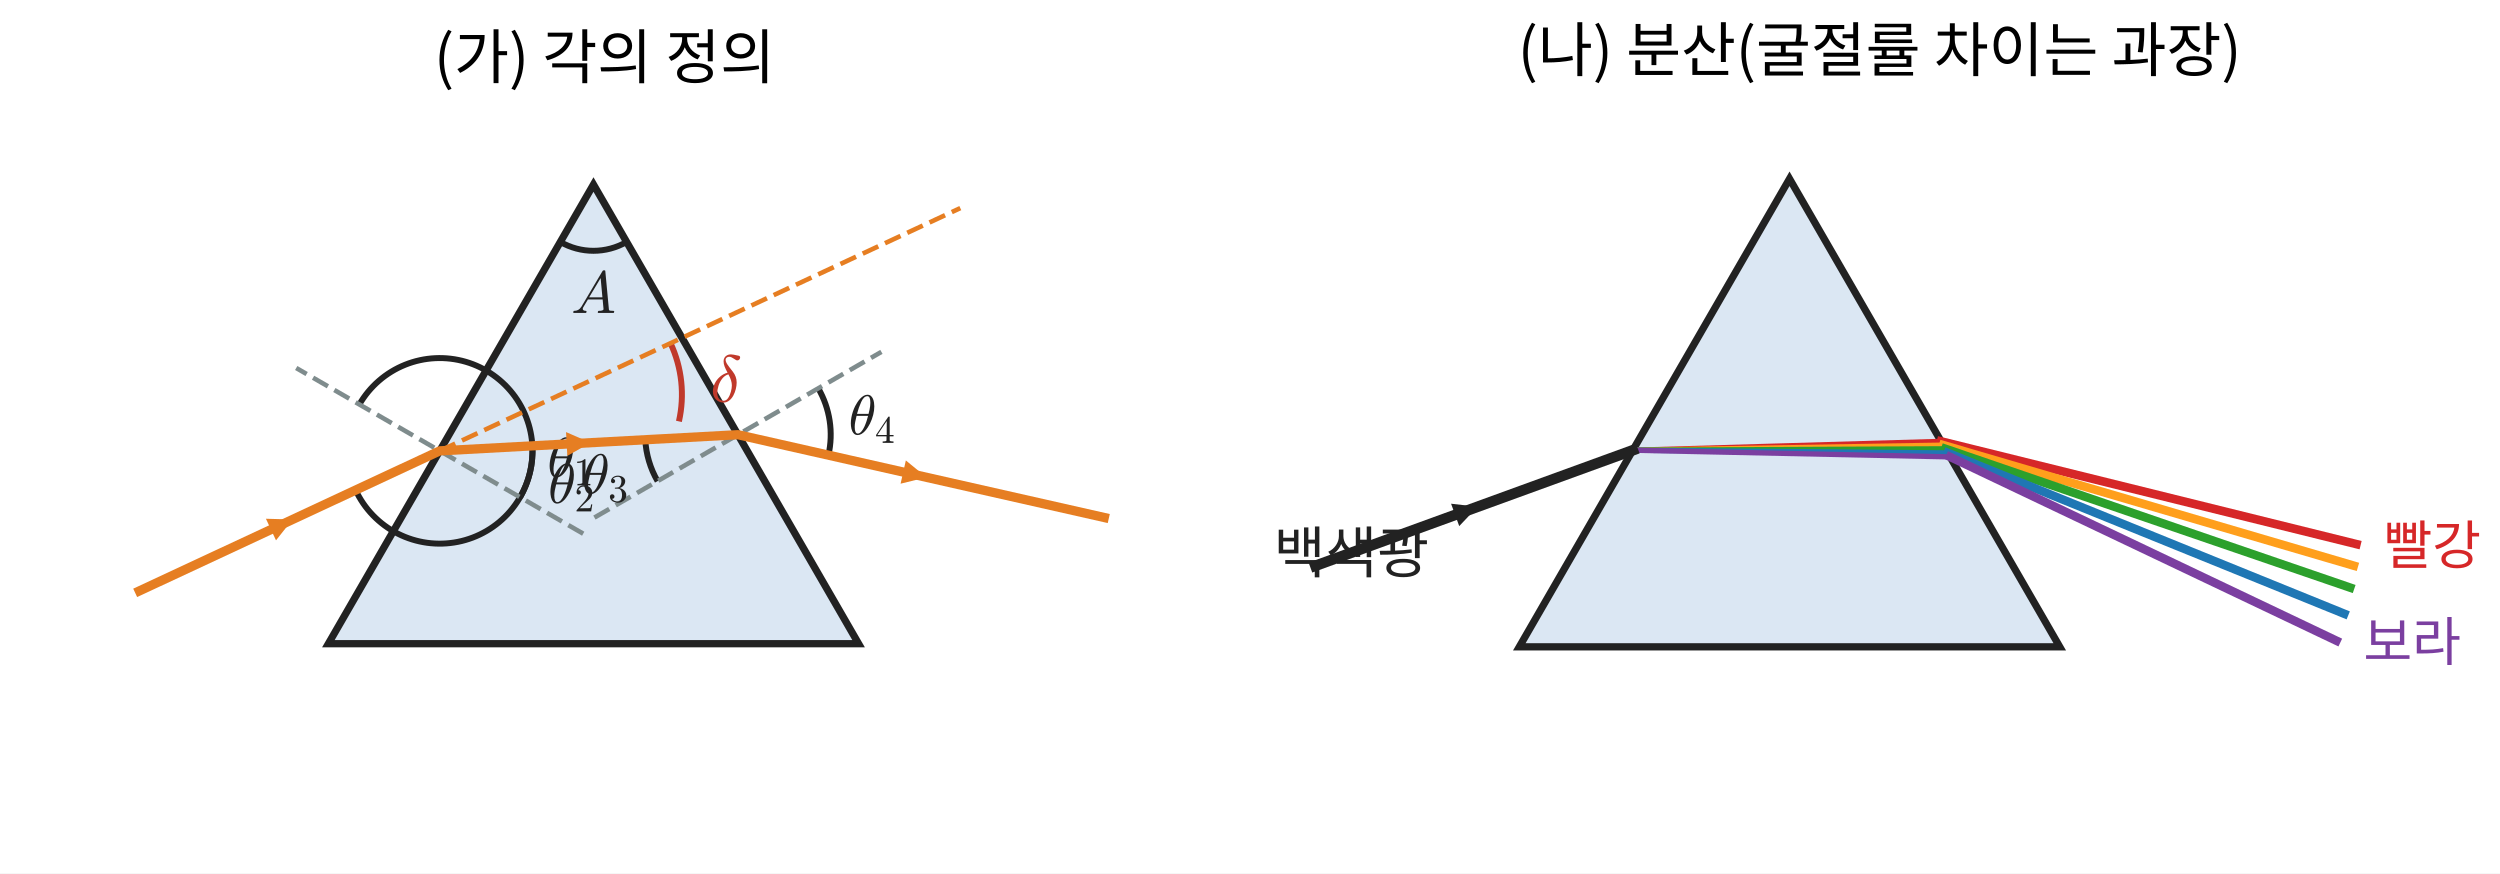
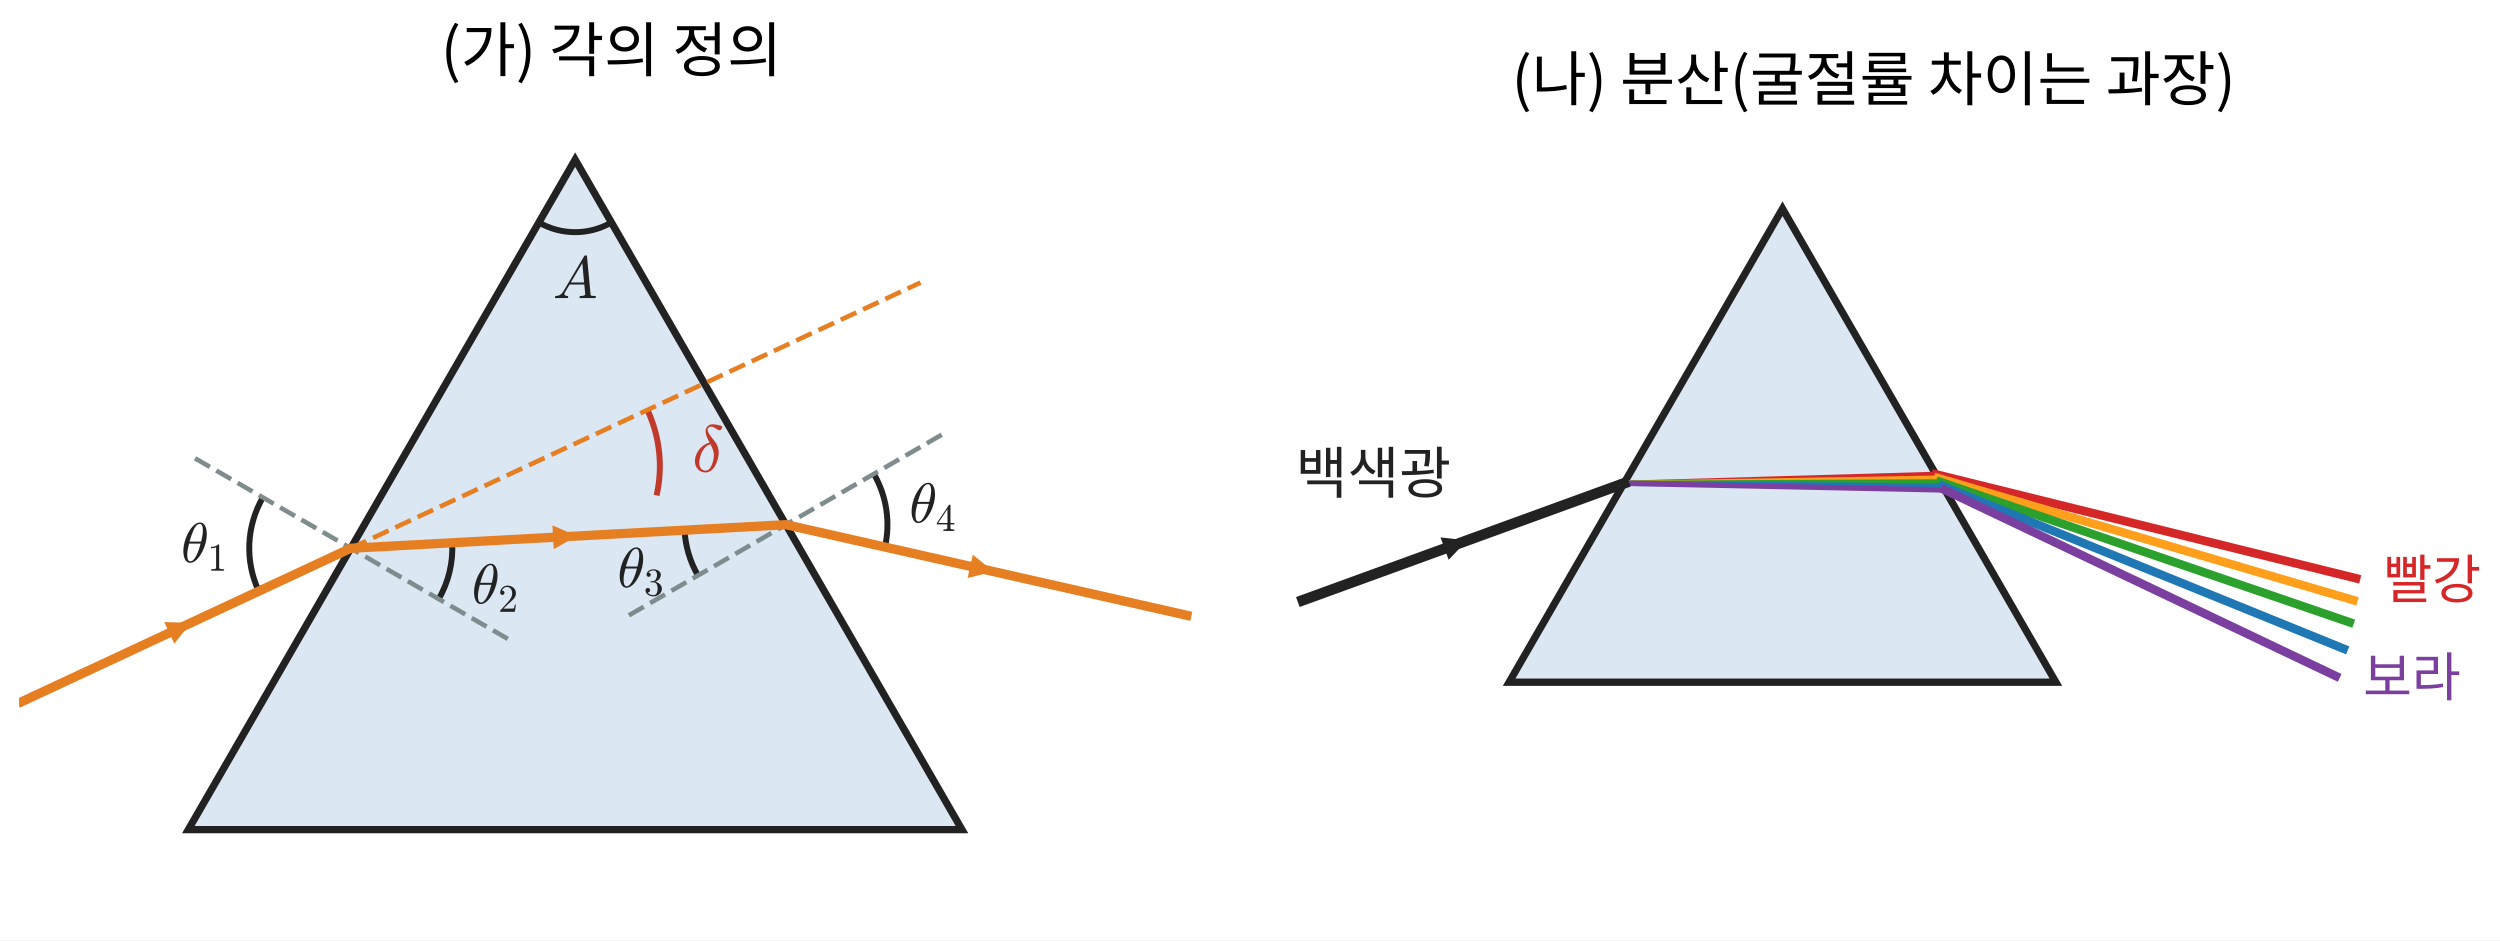
- <svg xmlns="http://www.w3.org/2000/svg" xmlns:xlink="http://www.w3.org/1999/xlink" width="377.563pt" height="131.904pt" viewBox="0 0 377.563 131.904" version="1.1">
+ <svg xmlns="http://www.w3.org/2000/svg" xmlns:xlink="http://www.w3.org/1999/xlink" width="377.423pt" height="141.955pt" viewBox="0 0 377.423 141.955" version="1.1">
  <defs>
    <style type="text/css">*{stroke-linejoin: round; stroke-linecap: butt}</style>
  </defs>
  <g id="figure_1">
    <g id="patch_1">
-       <path d="M -0 131.904  L 377.563 131.904  L 377.563 0  L -0 0  z " style="fill: #ffffff" />
+       <path d="M -0 141.955  L 377.423 141.955  L 377.423 0  L -0 0  z " style="fill: #ffffff" />
    </g>
    <g id="axes_1">
      <g id="patch_2">
-         <path d="M 89.63 27.868  L 49.592 97.217  L 129.669 97.217  z " clip-path="url(#p79f04d540b)" style="fill: #dbe7f3; stroke: #222222; stroke-width: 1.1; stroke-linejoin: miter" />
+         <path d="M 86.83 24.1  L 28.43 125.251  L 145.229 125.251  z " clip-path="url(#p5a843971f3)" style="fill: #dbe7f3; stroke: #222222; stroke-width: 1.1; stroke-linejoin: miter" />
      </g>
      <g id="patch_3">
-         <path d="M 53.707 74.013  C 54.366 75.425 55.255 76.717 56.338 77.836  C 57.421 78.956 58.684 79.887 60.073 80.591  C 61.463 81.295 62.96 81.762 64.503 81.974  C 66.046 82.186 67.614 82.139 69.142 81.835  C 70.67 81.531 72.136 80.975 73.481 80.188  C 74.826 79.402 76.03 78.397 77.044 77.215  C 78.058 76.033 78.868 74.69 79.441 73.241  C 80.013 71.792 80.34 70.258 80.408 68.702  C 80.476 67.146 80.284 65.589 79.84 64.096  C 79.396 62.603 78.706 61.194 77.799 59.928  C 76.891 58.662 75.779 57.556 74.508 56.656  C 73.237 55.755 71.825 55.073 70.329 54.637  C 68.834 54.201 67.276 54.018 65.72 54.094  C 64.165 54.171 62.632 54.506 61.187 55.086  C 59.741 55.667 58.403 56.484 57.226 57.505  C 56.049 58.525 55.051 59.735 54.272 61.084  " clip-path="url(#p79f04d540b)" style="fill: none; stroke: #222222; stroke-width: 0.9; stroke-linejoin: miter" />
+         <path d="M 39.682 75.103  C 38.45 77.237 37.75 79.637 37.642 82.099  C 37.535 84.561 38.023 87.013 39.064 89.246  " clip-path="url(#p5a843971f3)" style="fill: none; stroke: #222222; stroke-width: 0.9; stroke-linejoin: miter" />
      </g>
      <g id="patch_4">
-         <path d="M 78.544 75.098  C 79.22 73.927 79.723 72.665 80.037 71.35  C 80.352 70.036 80.474 68.683 80.401 67.333  " clip-path="url(#p79f04d540b)" style="fill: none; stroke: #222222; stroke-width: 0.9; stroke-linejoin: miter" />
+         <path d="M 66.234 90.433  C 66.973 89.152 67.523 87.771 67.867 86.333  C 68.211 84.895 68.345 83.415 68.265 81.939  " clip-path="url(#p5a843971f3)" style="fill: none; stroke: #222222; stroke-width: 0.9; stroke-linejoin: miter" />
      </g>
      <g id="patch_5">
-         <path d="M 97.452 66.41  C 97.511 67.506 97.699 68.591 98.012 69.643  C 98.324 70.696 98.76 71.708 99.309 72.658  " clip-path="url(#p79f04d540b)" style="fill: none; stroke: #222222; stroke-width: 0.9; stroke-linejoin: miter" />
+         <path d="M 103.34 80.039  C 103.405 81.238 103.611 82.426 103.953 83.577  C 104.295 84.728 104.771 85.835 105.371 86.875  " clip-path="url(#p5a843971f3)" style="fill: none; stroke: #222222; stroke-width: 0.9; stroke-linejoin: miter" />
      </g>
      <g id="patch_6">
-         <path d="M 125.113 68.742  C 125.498 67.037 125.562 65.276 125.299 63.549  C 125.037 61.821 124.454 60.158 123.581 58.645  " clip-path="url(#p79f04d540b)" style="fill: none; stroke: #222222; stroke-width: 0.9; stroke-linejoin: miter" />
+         <path d="M 133.6 82.59  C 134.022 80.726 134.091 78.799 133.804 76.91  C 133.517 75.02 132.879 73.2 131.924 71.545  " clip-path="url(#p5a843971f3)" style="fill: none; stroke: #222222; stroke-width: 0.9; stroke-linejoin: miter" />
      </g>
      <g id="patch_7">
-         <path d="M 102.535 63.638  C 102.98 61.668 103.097 59.639 102.882 57.631  C 102.666 55.624 102.121 53.665 101.267 51.836  " clip-path="url(#p79f04d540b)" style="fill: none; stroke: #c0392b; stroke-width: 0.9; stroke-linejoin: miter" />
+         <path d="M 99.125 74.797  C 99.612 72.642 99.74 70.422 99.504 68.226  C 99.269 66.03 98.672 63.888 97.738 61.886  " clip-path="url(#p5a843971f3)" style="fill: none; stroke: #c0392b; stroke-width: 0.9; stroke-linejoin: miter" />
      </g>
      <g id="patch_8">
-         <path d="M 84.626 36.537  C 86.147 37.415 87.873 37.878 89.63 37.878  C 91.387 37.878 93.114 37.415 94.635 36.537  " clip-path="url(#p79f04d540b)" style="fill: none; stroke: #222222; stroke-width: 0.9; stroke-linejoin: miter" />
+         <path d="M 81.355 33.583  C 83.019 34.544 84.908 35.05 86.83 35.05  C 88.752 35.05 90.64 34.544 92.305 33.583  " clip-path="url(#p5a843971f3)" style="fill: none; stroke: #222222; stroke-width: 0.9; stroke-linejoin: miter" />
      </g>
      <g id="line2d_1">
-         <path d="M 66.408 68.091  L 145.03 31.428  " clip-path="url(#p79f04d540b)" style="fill: none; stroke-dasharray: 2.59,1.12; stroke-dashoffset: 0; stroke: #e67e22; stroke-width: 0.7" />
+         <path d="M 52.958 82.768  L 138.966 42.661  " clip-path="url(#p5a843971f3)" style="fill: none; stroke-dasharray: 2.59,1.12; stroke-dashoffset: 0; stroke: #e67e22; stroke-width: 0.7" />
      </g>
      <g id="line2d_2">
-         <path d="M 88.079 80.603  L 44.736 55.579  " clip-path="url(#p79f04d540b)" style="fill: none; stroke-dasharray: 2.59,1.12; stroke-dashoffset: 0; stroke: #7f8c8d; stroke-width: 0.7" />
+         <path d="M 76.665 96.455  L 29.25 69.08  " clip-path="url(#p5a843971f3)" style="fill: none; stroke-dasharray: 2.59,1.12; stroke-dashoffset: 0; stroke: #7f8c8d; stroke-width: 0.7" />
      </g>
      <g id="line2d_3">
-         <path d="M 89.773 78.164  L 133.116 53.14  " clip-path="url(#p79f04d540b)" style="fill: none; stroke-dasharray: 2.59,1.12; stroke-dashoffset: 0; stroke: #7f8c8d; stroke-width: 0.7" />
+         <path d="M 94.94 92.898  L 142.355 65.523  " clip-path="url(#p5a843971f3)" style="fill: none; stroke-dasharray: 2.59,1.12; stroke-dashoffset: 0; stroke: #7f8c8d; stroke-width: 0.7" />
      </g>
      <g id="text_1">
-         <g style="fill: #222222" transform="translate(82.66822 72.06649) scale(0.085 -0.085)">
+         <g style="fill: #222222" transform="translate(27.33873 84.915) scale(0.085 -0.085)">
          <defs>
            <path id="Cmmi10-12" d="M 1031 -72  Q 741 -72 566 140  Q 391 353 323 653  Q 256 953 256 1247  L 256 1253  Q 256 1572 317 1915  Q 378 2259 493 2601  Q 609 2944 744 3213  Q 838 3400 986 3631  Q 1134 3863 1317 4064  Q 1500 4266 1711 4389  Q 1922 4513 2138 4513  L 2144 4513  Q 2375 4513 2529 4384  Q 2684 4256 2770 4056  Q 2856 3856 2890 3628  Q 2925 3400 2925 3194  Q 2925 2709 2794 2204  Q 2663 1700 2431 1228  Q 2344 1050 2189 809  Q 2034 569 1861 378  Q 1688 188 1472 58  Q 1256 -72 1038 -72  L 1031 -72  z M 1044 97  Q 1256 97 1451 323  Q 1647 550 1794 873  Q 1941 1197 2052 1536  Q 2163 1875 2216 2113  L 909 2113  Q 809 1709 753 1417  Q 697 1125 697 844  Q 697 97 1044 97  z M 959 2338  L 2272 2338  Q 2341 2619 2381 2808  Q 2422 2997 2450 3206  Q 2478 3416 2478 3597  Q 2478 4347 2138 4347  Q 1731 4347 1436 3692  Q 1141 3038 959 2338  z " transform="scale(0.015625)" />
            <path id="Cmr10-64" d="M 594 0  L 594 225  Q 1394 225 1394 428  L 1394 3788  Q 1063 3628 556 3628  L 556 3853  Q 1341 3853 1741 4263  L 1831 4263  Q 1853 4263 1873 4245  Q 1894 4228 1894 4206  L 1894 428  Q 1894 225 2694 225  L 2694 0  L 594 0  z " transform="scale(0.015625)" />
          </defs>
          <use xlink:href="#Cmmi10-12" transform="translate(0 0.484375)" />
          <use xlink:href="#Cmr10-64" transform="translate(46.92383 -14.51559) scale(0.7)" />
        </g>
      </g>
      <g id="text_2">
-         <g style="fill: #222222" transform="translate(82.78721 76.0049) scale(0.085 -0.085)">
+         <g style="fill: #222222" transform="translate(71.22705 91.13392) scale(0.085 -0.085)">
          <defs>
            <path id="Cmr10-31" d="M 319 0  L 319 172  Q 319 188 331 206  L 1325 1306  Q 1550 1550 1690 1715  Q 1831 1881 1968 2097  Q 2106 2313 2186 2536  Q 2266 2759 2266 3009  Q 2266 3272 2169 3511  Q 2072 3750 1880 3894  Q 1688 4038 1416 4038  Q 1138 4038 916 3870  Q 694 3703 603 3438  Q 628 3444 672 3444  Q 816 3444 917 3347  Q 1019 3250 1019 3097  Q 1019 2950 917 2848  Q 816 2747 672 2747  Q 522 2747 420 2851  Q 319 2956 319 3097  Q 319 3338 409 3548  Q 500 3759 670 3923  Q 841 4088 1055 4175  Q 1269 4263 1509 4263  Q 1875 4263 2190 4108  Q 2506 3953 2690 3670  Q 2875 3388 2875 3009  Q 2875 2731 2753 2481  Q 2631 2231 2440 2026  Q 2250 1822 1953 1562  Q 1656 1303 1563 1216  L 838 519  L 1453 519  Q 1906 519 2211 526  Q 2516 534 2534 550  Q 2609 631 2688 1141  L 2875 1141  L 2694 0  L 319 0  z " transform="scale(0.015625)" />
          </defs>
          <use xlink:href="#Cmmi10-12" transform="translate(0 0.484375)" />
          <use xlink:href="#Cmr10-31" transform="translate(46.92383 -14.51559) scale(0.7)" />
        </g>
      </g>
      <g id="text_3">
-         <g style="fill: #222222" transform="translate(87.87496 74.56181) scale(0.085 -0.085)">
+         <g style="fill: #222222" transform="translate(93.21517 88.67385) scale(0.085 -0.085)">
          <defs>
            <path id="Cmr10-6e" d="M 609 494  Q 759 275 1012 169  Q 1266 63 1556 63  Q 1928 63 2084 380  Q 2241 697 2241 1100  Q 2241 1281 2208 1462  Q 2175 1644 2097 1800  Q 2019 1956 1883 2050  Q 1747 2144 1550 2144  L 1125 2144  Q 1069 2144 1069 2203  L 1069 2259  Q 1069 2309 1125 2309  L 1478 2338  Q 1703 2338 1851 2506  Q 2000 2675 2069 2917  Q 2138 3159 2138 3378  Q 2138 3684 1994 3881  Q 1850 4078 1556 4078  Q 1313 4078 1091 3986  Q 869 3894 738 3706  Q 750 3709 759 3711  Q 769 3713 781 3713  Q 925 3713 1022 3613  Q 1119 3513 1119 3372  Q 1119 3234 1022 3134  Q 925 3034 781 3034  Q 641 3034 541 3134  Q 441 3234 441 3372  Q 441 3647 606 3850  Q 772 4053 1033 4158  Q 1294 4263 1556 4263  Q 1750 4263 1965 4205  Q 2181 4147 2356 4039  Q 2531 3931 2642 3762  Q 2753 3594 2753 3378  Q 2753 3109 2633 2881  Q 2513 2653 2303 2487  Q 2094 2322 1844 2241  Q 2122 2188 2372 2031  Q 2622 1875 2773 1631  Q 2925 1388 2925 1106  Q 2925 753 2731 467  Q 2538 181 2222 20  Q 1906 -141 1556 -141  Q 1256 -141 954 -26  Q 653 88 461 316  Q 269 544 269 863  Q 269 1022 375 1128  Q 481 1234 641 1234  Q 744 1234 830 1186  Q 916 1138 964 1050  Q 1013 963 1013 863  Q 1013 706 903 600  Q 794 494 641 494  L 609 494  z " transform="scale(0.015625)" />
          </defs>
          <use xlink:href="#Cmmi10-12" transform="translate(0 0.484375)" />
          <use xlink:href="#Cmr10-6e" transform="translate(46.92383 -14.51559) scale(0.7)" />
        </g>
      </g>
      <g id="text_4">
-         <g style="fill: #222222" transform="translate(128.1569 65.64983) scale(0.085 -0.085)">
+         <g style="fill: #222222" transform="translate(137.2812 78.9167) scale(0.085 -0.085)">
          <defs>
            <path id="Cmr10-3b" d="M 178 1056  L 178 1281  L 2156 4231  Q 2178 4263 2222 4263  L 2316 4263  Q 2388 4263 2388 4191  L 2388 1281  L 3016 1281  L 3016 1056  L 2388 1056  L 2388 428  Q 2388 297 2575 261  Q 2763 225 3009 225  L 3009 0  L 1247 0  L 1247 225  Q 1494 225 1681 261  Q 1869 297 1869 428  L 1869 1056  L 178 1056  z M 391 1281  L 1906 1281  L 1906 3547  L 391 1281  z " transform="scale(0.015625)" />
          </defs>
          <use xlink:href="#Cmmi10-12" transform="translate(0 0.484375)" />
          <use xlink:href="#Cmr10-3b" transform="translate(46.92383 -14.51559) scale(0.7)" />
        </g>
      </g>
      <g id="text_5">
-         <g style="fill: #c0392b" transform="translate(107.2666 60.71857) scale(0.1 -0.1)">
+         <g style="fill: #c0392b" transform="translate(104.5126 71.2467) scale(0.1 -0.1)">
          <defs>
            <path id="Cmmi10-26" d="M 1281 -97  Q 1059 -97 868 -14  Q 678 69 536 225  Q 394 381 325 573  Q 256 766 256 991  Q 256 1391 445 1767  Q 634 2144 961 2419  Q 1288 2694 1672 2791  Q 1484 3138 1386 3389  Q 1288 3641 1288 3903  Q 1288 4097 1378 4245  Q 1469 4394 1628 4478  Q 1788 4563 1984 4563  Q 2175 4563 2741 4434  Q 2888 4400 2888 4263  Q 2888 4156 2809 4068  Q 2731 3981 2625 3981  Q 2547 3981 2484 4017  Q 2422 4053 2287 4143  Q 2153 4234 2047 4282  Q 1941 4331 1825 4331  Q 1694 4331 1589 4251  Q 1484 4172 1484 4044  Q 1484 3841 1664 3577  Q 1844 3313 2175 2900  Q 2553 2419 2553 1838  Q 2553 1550 2470 1215  Q 2388 881 2230 584  Q 2072 288 1826 95  Q 1581 -97 1281 -97  z M 1294 78  Q 1544 78 1723 337  Q 1903 597 1995 955  Q 2088 1313 2088 1556  Q 2088 2034 1753 2631  Q 1416 2538 1172 2238  Q 928 1938 803 1547  Q 678 1156 678 806  Q 678 500 837 289  Q 997 78 1294 78  z " transform="scale(0.015625)" />
          </defs>
          <use xlink:href="#Cmmi10-26" transform="translate(0 0.703125)" />
        </g>
      </g>
      <g id="text_6">
-         <g style="fill: #222222" transform="translate(86.25536 47.30382) scale(0.09 -0.09)">
+         <g style="fill: #222222" transform="translate(83.45467 45.0399) scale(0.09 -0.09)">
          <defs>
            <path id="Cmmi10-5c" d="M 288 0  Q 225 0 225 84  Q 250 225 306 225  Q 566 225 755 328  Q 944 431 1081 647  Q 1094 659 1094 659  L 3378 4513  Q 3428 4581 3500 4581  L 3584 4581  Q 3603 4581 3622 4573  Q 3641 4566 3655 4548  Q 3669 4531 3669 4513  L 4056 378  Q 4056 350 4084 294  Q 4147 225 4563 225  Q 4628 225 4628 141  Q 4606 56 4592 28  Q 4578 0 4519 0  L 2919 0  Q 2859 0 2859 84  Q 2894 225 2944 225  Q 3450 225 3481 397  L 3384 1453  L 1806 1453  L 1294 594  Q 1247 525 1247 434  Q 1247 322 1355 273  Q 1463 225 1594 225  Q 1656 225 1656 141  Q 1634 50 1621 25  Q 1609 0 1550 0  L 288 0  z M 1931 1678  L 3359 1678  L 3169 3750  L 1931 1678  z " transform="scale(0.015625)" />
          </defs>
          <use xlink:href="#Cmmi10-5c" transform="translate(0 0.421875)" />
        </g>
      </g>
      <g id="text_7">
-         <g transform="translate(65.54036 11.85871) scale(0.09 -0.09)">
+         <g transform="translate(66.54636 10.8) scale(0.09 -0.09)">
          <defs>
            <path id="NotoSansCJKkr-Regular-9" d="M 1530 -1254  L 1888 -1094  C 1338 -186 1075 902 1075 1990  C 1075 3072 1338 4154 1888 5069  L 1530 5235  C 941 4275 589 3245 589 1990  C 589 730 941 -301 1530 -1254  z " transform="scale(0.015625)" />
            <path id="NotoSansCJKkr-Regular-b9fb" d="M 4237 5293  L 4237 -493  L 4768 -493  L 4768 2502  L 5690 2502  L 5690 2944  L 4768 2944  L 4768 5293  L 4237 5293  z M 621 4672  L 621 4230  L 2746 4230  C 2624 2861 1824 1754 352 1011  L 646 602  C 2522 1536 3277 3027 3277 4672  L 621 4672  z " transform="scale(0.015625)" />
            <path id="NotoSansCJKkr-Regular-a" d="M 634 -1254  C 1222 -301 1574 730 1574 1990  C 1574 3245 1222 4275 634 5235  L 269 5069  C 819 4154 1094 3072 1094 1990  C 1094 902 819 -186 269 -1094  L 634 -1254  z " transform="scale(0.015625)" />
            <path id="NotoSansCJKkr-Regular-1" transform="scale(0.015625)" />
            <path id="NotoSansCJKkr-Regular-b9fc" d="M 1050 1632  L 1050 1197  L 4282 1197  L 4282 -499  L 4813 -499  L 4813 1632  L 1050 1632  z M 4282 5293  L 4282 1901  L 4813 1901  L 4813 3379  L 5664 3379  L 5664 3827  L 4813 3827  L 4813 5293  L 4282 5293  z M 570 4922  L 570 4493  L 2662 4493  C 2566 3520 1715 2752 307 2374  L 525 1958  C 2221 2413 3232 3456 3232 4922  L 570 4922  z " transform="scale(0.015625)" />
            <path id="NotoSansCJKkr-Regular-d553" d="M 2195 4870  C 1293 4870 640 4314 640 3507  C 640 2701 1293 2144 2195 2144  C 3098 2144 3744 2701 3744 3507  C 3744 4314 3098 4870 2195 4870  z M 2195 4410  C 2790 4410 3226 4045 3226 3507  C 3226 2970 2790 2605 2195 2605  C 1600 2605 1165 2970 1165 3507  C 1165 4045 1600 4410 2195 4410  z M 4506 5293  L 4506 -506  L 5037 -506  L 5037 5293  L 4506 5293  z M 422 762  C 1459 762 2867 768 4173 1018  L 4128 1408  C 2867 1216 1408 1210 352 1210  L 422 762  z " transform="scale(0.015625)" />
            <path id="NotoSansCJKkr-Regular-d610" d="M 3174 1664  C 1978 1664 1248 1267 1248 582  C 1248 -96 1978 -493 3174 -493  C 4371 -493 5101 -96 5101 582  C 5101 1267 4371 1664 3174 1664  z M 3174 1248  C 4045 1248 4576 1005 4576 582  C 4576 166 4045 -77 3174 -77  C 2304 -77 1773 166 1773 582  C 1773 1005 2304 1248 3174 1248  z M 4550 5293  L 4550 3789  L 3411 3789  L 3411 3347  L 4550 3347  L 4550 1843  L 5082 1843  L 5082 5293  L 4550 5293  z M 506 4870  L 506 4435  L 1792 4435  L 1792 4237  C 1792 3411 1203 2630 339 2317  L 614 1894  C 1299 2157 1824 2688 2074 3360  C 2323 2771 2816 2291 3462 2054  L 3731 2477  C 2893 2771 2330 3494 2330 4243  L 2330 4435  L 3597 4435  L 3597 4870  L 506 4870  z " transform="scale(0.015625)" />
          </defs>
          <use xlink:href="#NotoSansCJKkr-Regular-9" />
          <use xlink:href="#NotoSansCJKkr-Regular-b9fb" transform="translate(33.79688 0)" />
          <use xlink:href="#NotoSansCJKkr-Regular-a" transform="translate(125.7969 0)" />
          <use xlink:href="#NotoSansCJKkr-Regular-1" transform="translate(159.5938 0)" />
          <use xlink:href="#NotoSansCJKkr-Regular-b9fc" transform="translate(182 0)" />
          <use xlink:href="#NotoSansCJKkr-Regular-d553" transform="translate(274 0)" />
          <use xlink:href="#NotoSansCJKkr-Regular-1" transform="translate(366 0)" />
          <use xlink:href="#NotoSansCJKkr-Regular-d610" transform="translate(388.4062 0)" />
          <use xlink:href="#NotoSansCJKkr-Regular-d553" transform="translate(480.4062 0)" />
        </g>
      </g>
      <g id="line2d_4">
-         <path d="M 21.049 89.242  L 66.408 68.091  L 111.445 65.652  L 166.77 78.159  " clip-path="url(#p79f04d540b)" style="fill: none; stroke: #e67e22; stroke-width: 1.4; stroke-linecap: square" />
+         <path d="M 3.338 105.906  L 52.958 82.768  L 118.648 79.21  L 179.17 92.892  " clip-path="url(#p5a843971f3)" style="fill: none; stroke: #e67e22; stroke-width: 1.4; stroke-linecap: square" />
      </g>
      <g id="patch_9">
-         <path d="M 43.272 78.879  Q 43.728 78.666 44.185 78.454  " clip-path="url(#p79f04d540b)" style="fill: none" />
-         <path d="M 40.161 78.344  L 44.185 78.454  L 41.683 81.606  z " clip-path="url(#p79f04d540b)" style="fill: #e67e22" />
+         <path d="M 27.481 94.648  Q 28.15 94.336 28.818 94.024  " clip-path="url(#p5a843971f3)" style="fill: none" />
+         <path d="M 24.795 93.914  L 28.818 94.024  L 26.316 97.177  z " clip-path="url(#p5a843971f3)" style="fill: #e67e22" />
      </g>
      <g id="patch_10">
-         <path d="M 88.676 66.885  Q 88.927 66.871 89.179 66.858  " clip-path="url(#p79f04d540b)" style="fill: none" />
-         <path d="M 85.487 65.255  L 89.179 66.858  L 85.682 68.85  z " clip-path="url(#p79f04d540b)" style="fill: #e67e22" />
+         <path d="M 84.516 81.059  Q 85.804 80.989 87.092 80.919  " clip-path="url(#p5a843971f3)" style="fill: none" />
+         <path d="M 83.4 79.316  L 87.092 80.919  L 83.595 82.911  z " clip-path="url(#p5a843971f3)" style="fill: #e67e22" />
      </g>
      <g id="patch_11">
-         <path d="M 138.294 71.721  Q 139.107 71.905 139.919 72.089  " clip-path="url(#p79f04d540b)" style="fill: none" />
-         <path d="M 136.805 69.539  L 139.919 72.089  L 136.011 73.051  z " clip-path="url(#p79f04d540b)" style="fill: #e67e22" />
+         <path d="M 147.836 85.809  Q 148.911 86.052 149.986 86.295  " clip-path="url(#p5a843971f3)" style="fill: none" />
+         <path d="M 146.871 83.745  L 149.986 86.295  L 146.077 87.257  z " clip-path="url(#p5a843971f3)" style="fill: #e67e22" />
      </g>
    </g>
    <g id="axes_2">
      <g id="patch_12">
-         <path d="M 270.264 27.002  L 229.455 97.685  L 311.073 97.685  z " clip-path="url(#pe5e51912cf)" style="fill: #dbe7f3; stroke: #222222; stroke-width: 1.1; stroke-linejoin: miter" />
+         <path d="M 269.103 31.505  L 227.83 102.992  L 310.376 102.992  z " clip-path="url(#paa053495b2)" style="fill: #dbe7f3; stroke: #222222; stroke-width: 1.1; stroke-linejoin: miter" />
      </g>
      <g id="line2d_5">
-         <path d="M 246.595 67.998  L 293.16 66.659  " clip-path="url(#pe5e51912cf)" style="fill: none; stroke: #d62728; stroke-width: 0.8; stroke-linecap: square" />
+         <path d="M 245.165 72.968  L 292.26 71.613  " clip-path="url(#paa053495b2)" style="fill: none; stroke: #d62728; stroke-width: 0.8; stroke-linecap: square" />
      </g>
      <g id="line2d_6">
-         <path d="M 293.16 66.659  L 355.882 82.177  " clip-path="url(#pe5e51912cf)" style="fill: none; stroke: #d62728; stroke-width: 1.3; stroke-linecap: square" />
+         <path d="M 292.26 71.613  L 355.696 87.307  " clip-path="url(#paa053495b2)" style="fill: none; stroke: #d62728; stroke-width: 1.3; stroke-linecap: square" />
      </g>
      <g id="line2d_7">
-         <path d="M 246.595 67.998  L 293.489 67.23  " clip-path="url(#pe5e51912cf)" style="fill: none; stroke: #ff9f1c; stroke-width: 0.8; stroke-linecap: square" />
+         <path d="M 245.165 72.968  L 292.593 72.19  " clip-path="url(#paa053495b2)" style="fill: none; stroke: #ff9f1c; stroke-width: 0.8; stroke-linecap: square" />
      </g>
      <g id="line2d_8">
-         <path d="M 293.489 67.23  L 355.485 85.435  " clip-path="url(#pe5e51912cf)" style="fill: none; stroke: #ff9f1c; stroke-width: 1.3; stroke-linecap: square" />
+         <path d="M 292.593 72.19  L 355.294 90.603  " clip-path="url(#paa053495b2)" style="fill: none; stroke: #ff9f1c; stroke-width: 1.3; stroke-linecap: square" />
      </g>
      <g id="line2d_9">
-         <path d="M 246.595 67.998  L 293.808 67.781  " clip-path="url(#pe5e51912cf)" style="fill: none; stroke: #2ca02c; stroke-width: 0.8; stroke-linecap: square" />
+         <path d="M 245.165 72.968  L 292.915 72.748  " clip-path="url(#paa053495b2)" style="fill: none; stroke: #2ca02c; stroke-width: 0.8; stroke-linecap: square" />
      </g>
      <g id="line2d_10">
-         <path d="M 293.808 67.781  L 354.926 88.745  " clip-path="url(#pe5e51912cf)" style="fill: none; stroke: #2ca02c; stroke-width: 1.3; stroke-linecap: square" />
+         <path d="M 292.915 72.748  L 354.728 93.951  " clip-path="url(#paa053495b2)" style="fill: none; stroke: #2ca02c; stroke-width: 1.3; stroke-linecap: square" />
      </g>
      <g id="line2d_11">
-         <path d="M 246.595 67.998  L 294.166 68.402  " clip-path="url(#pe5e51912cf)" style="fill: none; stroke: #1f77b4; stroke-width: 0.8; stroke-linecap: square" />
+         <path d="M 245.165 72.968  L 293.277 73.376  " clip-path="url(#paa053495b2)" style="fill: none; stroke: #1f77b4; stroke-width: 0.8; stroke-linecap: square" />
      </g>
      <g id="line2d_12">
-         <path d="M 294.166 68.402  L 354.04 92.693  " clip-path="url(#pe5e51912cf)" style="fill: none; stroke: #1f77b4; stroke-width: 1.3; stroke-linecap: square" />
+         <path d="M 293.277 73.376  L 353.832 97.943  " clip-path="url(#paa053495b2)" style="fill: none; stroke: #1f77b4; stroke-width: 1.3; stroke-linecap: square" />
      </g>
      <g id="line2d_13">
-         <path d="M 246.595 67.998  L 294.511 69  " clip-path="url(#pe5e51912cf)" style="fill: none; stroke: #7b3fa0; stroke-width: 0.8; stroke-linecap: square" />
+         <path d="M 245.165 72.968  L 293.626 73.981  " clip-path="url(#paa053495b2)" style="fill: none; stroke: #7b3fa0; stroke-width: 0.8; stroke-linecap: square" />
      </g>
      <g id="line2d_14">
-         <path d="M 294.511 69  L 352.856 96.763  " clip-path="url(#pe5e51912cf)" style="fill: none; stroke: #7b3fa0; stroke-width: 1.3; stroke-linecap: square" />
+         <path d="M 293.626 73.981  L 352.635 102.06  " clip-path="url(#paa053495b2)" style="fill: none; stroke: #7b3fa0; stroke-width: 1.3; stroke-linecap: square" />
      </g>
      <g id="text_8">
-         <g style="fill: #222222" transform="translate(192.3561 86.53127) scale(0.085 -0.085)">
+         <g style="fill: #222222" transform="translate(195.6014 74.47786) scale(0.085 -0.085)">
          <defs>
            <path id="NotoSansCJKkr-Regular-ca2c" d="M 576 4922  L 576 2221  L 2816 2221  L 2816 4922  L 2317 4922  L 2317 4006  L 1082 4006  L 1082 4922  L 576 4922  z M 1082 3590  L 2317 3590  L 2317 2650  L 1082 2650  L 1082 3590  z M 1318 1466  L 1318 1030  L 4672 1030  L 4672 -499  L 5197 -499  L 5197 1466  L 1318 1466  z M 3450 5178  L 3450 1850  L 3949 1850  L 3949 3347  L 4691 3347  L 4691 1811  L 5197 1811  L 5197 5286  L 4691 5286  L 4691 3789  L 3949 3789  L 3949 5178  L 3450 5178  z " transform="scale(0.015625)" />
            <path id="NotoSansCJKkr-Regular-cec4" d="M 1318 1472  L 1318 1037  L 4672 1037  L 4672 -499  L 5197 -499  L 5197 1472  L 1318 1472  z M 1530 4941  L 1530 4173  C 1530 3514 1082 2752 320 2413  L 608 1997  C 1171 2253 1581 2739 1792 3296  C 1997 2790 2387 2368 2925 2144  L 3206 2554  C 2470 2848 2042 3514 2042 4173  L 2042 4941  L 1530 4941  z M 3450 5184  L 3450 1824  L 3949 1824  L 3949 3341  L 4691 3341  L 4691 1792  L 5197 1792  L 5197 5286  L 4691 5286  L 4691 3782  L 3949 3782  L 3949 5184  L 3450 5184  z " transform="scale(0.015625)" />
            <path id="NotoSansCJKkr-Regular-bb0c" d="M 2957 1606  C 1766 1606 1037 1222 1037 570  C 1037 -96 1766 -480 2957 -480  C 4147 -480 4877 -96 4877 570  C 4877 1222 4147 1606 2957 1606  z M 2957 1190  C 3814 1190 4339 960 4339 570  C 4339 166 3814 -58 2957 -58  C 2099 -58 1568 166 1568 570  C 1568 960 2099 1190 2957 1190  z M 634 4928  L 634 4493  L 2976 4493  C 2976 4147 2957 3699 2829 3098  L 3347 3053  C 3501 3731 3501 4256 3501 4614  L 3501 4928  L 634 4928  z M 339 2074  C 1376 2074 2739 2106 3936 2304  L 3904 2688  C 3315 2611 2662 2566 2029 2541  L 2029 3674  L 1504 3674  L 1504 2528  C 1069 2515 653 2515 282 2515  L 339 2074  z M 4288 5293  L 4288 1683  L 4826 1683  L 4826 3270  L 5651 3270  L 5651 3718  L 4826 3718  L 4826 5293  L 4288 5293  z " transform="scale(0.015625)" />
          </defs>
          <use xlink:href="#NotoSansCJKkr-Regular-ca2c" />
          <use xlink:href="#NotoSansCJKkr-Regular-cec4" transform="translate(92 0)" />
          <use xlink:href="#NotoSansCJKkr-Regular-bb0c" transform="translate(184 0)" />
        </g>
      </g>
      <g id="text_9">
-         <g style="fill: #d62728" transform="translate(359.9633 85.21663) scale(0.08 -0.08)">
+         <g style="fill: #d62728" transform="translate(359.8231 90.34747) scale(0.08 -0.08)">
          <defs>
            <path id="NotoSansCJKkr-Regular-cc63" d="M 474 5018  L 474 2541  L 2022 2541  L 2022 5018  L 1574 5018  L 1574 4211  L 922 4211  L 922 5018  L 474 5018  z M 922 3795  L 1574 3795  L 1574 2963  L 922 2963  L 922 3795  z M 2381 5018  L 2381 2541  L 3923 2541  L 3923 5018  L 3475 5018  L 3475 4211  L 2829 4211  L 2829 5018  L 2381 5018  z M 2829 3795  L 3475 3795  L 3475 2963  L 2829 2963  L 2829 3795  z M 4442 5293  L 4442 2240  L 4960 2240  L 4960 3584  L 5677 3584  L 5677 4026  L 4960 4026  L 4960 5293  L 4442 5293  z M 1197 -6  L 1197 -435  L 5171 -435  L 5171 -6  L 1715 -6  L 1715 614  L 4960 614  L 4960 1984  L 1184 1984  L 1184 1562  L 4442 1562  L 4442 1011  L 1197 1011  L 1197 -6  z " transform="scale(0.015625)" />
            <path id="NotoSansCJKkr-Regular-ba10" d="M 2995 1760  C 1850 1760 1107 1331 1107 634  C 1107 -64 1850 -486 2995 -486  C 4147 -486 4877 -64 4877 634  C 4877 1331 4147 1760 2995 1760  z M 2995 1338  C 3827 1338 4358 1069 4358 634  C 4358 205 3827 -64 2995 -64  C 2163 -64 1632 205 1632 634  C 1632 1069 2163 1338 2995 1338  z M 4282 5293  L 4282 1830  L 4813 1830  L 4813 3354  L 5664 3354  L 5664 3795  L 4813 3795  L 4813 5293  L 4282 5293  z M 576 4864  L 576 4429  L 2669 4429  C 2573 3437 1702 2643 326 2240  L 544 1811  C 2221 2304 3245 3386 3245 4864  L 576 4864  z " transform="scale(0.015625)" />
          </defs>
          <use xlink:href="#NotoSansCJKkr-Regular-cc63" />
          <use xlink:href="#NotoSansCJKkr-Regular-ba10" transform="translate(92 0)" />
        </g>
      </g>
      <g id="text_10">
-         <g style="fill: #7b3fa0" transform="translate(356.9369 99.80338) scale(0.08 -0.08)">
+         <g style="fill: #7b3fa0" transform="translate(356.7623 105.1002) scale(0.08 -0.08)">
          <defs>
            <path id="NotoSansCJKkr-Regular-caef" d="M 1466 3418  L 4410 3418  L 4410 2355  L 1466 2355  L 1466 3418  z M 934 4883  L 934 1920  L 2669 1920  L 2669 678  L 320 678  L 320 237  L 5568 237  L 5568 678  L 3194 678  L 3194 1920  L 4934 1920  L 4934 4883  L 4410 4883  L 4410 3853  L 1466 3853  L 1466 4883  L 934 4883  z " transform="scale(0.015625)" />
            <path id="NotoSansCJKkr-Regular-c577" d="M 4243 5293  L 4243 -506  L 4768 -506  L 4768 2547  L 5715 2547  L 5715 2995  L 4768 2995  L 4768 5293  L 4243 5293  z M 544 4755  L 544 4320  L 2630 4320  L 2630 3110  L 557 3110  L 557 890  L 1018 890  C 2118 890 2886 934 3789 1101  L 3738 1536  C 2874 1376 2131 1338 1082 1338  L 1082 2675  L 3155 2675  L 3155 4755  L 544 4755  z " transform="scale(0.015625)" />
          </defs>
          <use xlink:href="#NotoSansCJKkr-Regular-caef" />
          <use xlink:href="#NotoSansCJKkr-Regular-c577" transform="translate(92 0)" />
        </g>
      </g>
      <g id="text_11">
-         <g transform="translate(229.2186 10.8) scale(0.09 -0.09)">
+         <g transform="translate(228.2126 15.187) scale(0.09 -0.09)">
          <defs>
            <path id="NotoSansCJKkr-Regular-be93" d="M 4237 5293  L 4237 -493  L 4768 -493  L 4768 2541  L 5690 2541  L 5690 2982  L 4768 2982  L 4768 5293  L 4237 5293  z M 550 1414  L 550 973  L 1011 973  C 1888 973 2778 1030 3763 1229  L 3699 1677  C 2765 1485 1907 1421 1075 1414  L 1075 4723  L 550 4723  L 550 1414  z " transform="scale(0.015625)" />
            <path id="NotoSansCJKkr-Regular-cb7f" d="M 1011 5107  L 1011 2790  L 4864 2790  L 4864 5107  L 4339 5107  L 4339 4371  L 1536 4371  L 1536 5107  L 1011 5107  z M 1536 3962  L 4339 3962  L 4339 3219  L 1536 3219  L 1536 3962  z M 314 2234  L 314 1805  L 2714 1805  L 2714 685  L 3238 685  L 3238 1805  L 5562 1805  L 5562 2234  L 314 2234  z M 979 1203  L 979 -371  L 4979 -371  L 4979 64  L 1504 64  L 1504 1203  L 979 1203  z " transform="scale(0.015625)" />
            <path id="NotoSansCJKkr-Regular-ceab" d="M 1741 4941  L 1741 4230  C 1741 3334 1178 2554 294 2240  L 582 1818  C 1267 2080 1779 2605 2022 3283  C 2278 2675 2778 2195 3424 1958  L 3693 2381  C 2848 2675 2266 3418 2266 4211  L 2266 4941  L 1741 4941  z M 4282 5293  L 4282 1018  L 4813 1018  L 4813 3072  L 5664 3072  L 5664 3520  L 4813 3520  L 4813 5293  L 4282 5293  z M 1216 1427  L 1216 -371  L 5069 -371  L 5069 64  L 1754 64  L 1754 1427  L 1216 1427  z " transform="scale(0.015625)" />
            <path id="NotoSansCJKkr-Regular-bb6f" d="M 954 -6  L 954 -429  L 5050 -429  L 5050 -6  L 1478 -6  L 1478 634  L 4902 634  L 4902 2035  L 3194 2035  L 3194 2778  L 5568 2778  L 5568 3200  L 4768 3200  C 4890 3821 4890 4307 4890 4685  L 4890 5056  L 986 5056  L 986 4627  L 4365 4627  C 4365 4256 4358 3814 4237 3200  L 320 3200  L 320 2778  L 2669 2778  L 2669 2035  L 941 2035  L 941 1613  L 4378 1613  L 4378 1011  L 954 1011  L 954 -6  z " transform="scale(0.015625)" />
            <path id="NotoSansCJKkr-Regular-d603" d="M 4550 5293  L 4550 4000  L 3411 4000  L 3411 3571  L 4550 3571  L 4550 2304  L 5075 2304  L 5075 5293  L 4550 5293  z M 499 4992  L 499 4557  L 1786 4557  L 1786 4410  C 1786 3667 1184 2944 339 2650  L 602 2234  C 1280 2470 1805 2970 2054 3590  C 2304 3034 2810 2586 3462 2368  L 3712 2790  C 2886 3053 2317 3718 2317 4403  L 2317 4557  L 3590 4557  L 3590 4992  L 499 4992  z M 1363 -13  L 1363 -435  L 5293 -435  L 5293 -13  L 1888 -13  L 1888 621  L 5075 621  L 5075 2016  L 1350 2016  L 1350 1587  L 4550 1587  L 4550 1024  L 1363 1024  L 1363 -13  z " transform="scale(0.015625)" />
            <path id="NotoSansCJKkr-Regular-c75b" d="M 954 -51  L 954 -435  L 5094 -435  L 5094 -51  L 1478 -51  L 1478 493  L 4909 493  L 4909 1728  L 4154 1728  L 4154 2246  L 5562 2246  L 5562 2650  L 314 2650  L 314 2246  L 1728 2246  L 1728 1728  L 941 1728  L 941 1344  L 4384 1344  L 4384 858  L 954 858  L 954 -51  z M 2253 2246  L 3629 2246  L 3629 1728  L 2253 1728  L 2253 2246  z M 992 3437  L 992 3053  L 4992 3053  L 4992 3437  L 1517 3437  L 1517 3923  L 4890 3923  L 4890 5126  L 979 5126  L 979 4749  L 4365 4749  L 4365 4282  L 992 4282  L 992 3437  z " transform="scale(0.015625)" />
            <path id="NotoSansCJKkr-Regular-da23" d="M 1722 5184  L 1722 4288  L 422 4288  L 422 3859  L 1728 3859  L 1728 3418  C 1728 2426 1114 1434 262 1030  L 563 621  C 1222 941 1747 1606 1997 2400  C 2240 1664 2733 1037 3360 730  L 3661 1133  C 2829 1542 2246 2490 2246 3418  L 2246 3859  L 3533 3859  L 3533 4288  L 2253 4288  L 2253 5184  L 1722 5184  z M 4237 5293  L 4237 -499  L 4768 -499  L 4768 2470  L 5715 2470  L 5715 2918  L 4768 2918  L 4768 5293  L 4237 5293  z " transform="scale(0.015625)" />
            <path id="NotoSansCJKkr-Regular-d56f" d="M 4525 5293  L 4525 -506  L 5056 -506  L 5056 5293  L 4525 5293  z M 2003 4845  C 1146 4845 531 4058 531 2829  C 531 1594 1146 806 2003 806  C 2854 806 3469 1594 3469 2829  C 3469 4058 2854 4845 2003 4845  z M 2003 4371  C 2566 4371 2957 3763 2957 2829  C 2957 1888 2566 1280 2003 1280  C 1434 1280 1043 1888 1043 2829  C 1043 3763 1434 4371 2003 4371  z " transform="scale(0.015625)" />
            <path id="NotoSansCJKkr-Regular-c08f" d="M 314 2342  L 314 1914  L 5562 1914  L 5562 2342  L 314 2342  z M 1024 5082  L 1024 3123  L 4960 3123  L 4960 3552  L 1549 3552  L 1549 5082  L 1024 5082  z M 986 1331  L 986 -358  L 4992 -358  L 4992 77  L 1517 77  L 1517 1331  L 986 1331  z " transform="scale(0.015625)" />
            <path id="NotoSansCJKkr-Regular-baf7" d="M 582 4659  L 582 4224  L 2976 4224  C 2976 3757 2963 3059 2810 2093  L 3334 2048  C 3501 3117 3501 3878 3501 4346  L 3501 4659  L 582 4659  z M 326 768  C 1350 768 2701 794 3904 986  L 3872 1382  C 3283 1306 2637 1267 2010 1242  L 2010 3002  L 1485 3002  L 1485 1229  L 262 1210  L 326 768  z M 4224 5293  L 4224 -499  L 4755 -499  L 4755 2419  L 5677 2419  L 5677 2874  L 4755 2874  L 4755 5293  L 4224 5293  z " transform="scale(0.015625)" />
            <path id="NotoSansCJKkr-Regular-d5a0" d="M 2970 1645  C 1786 1645 1062 1254 1062 582  C 1062 -90 1786 -486 2970 -486  C 4147 -486 4864 -90 4864 582  C 4864 1254 4147 1645 2970 1645  z M 2970 1222  C 3827 1222 4346 986 4346 582  C 4346 173 3827 -64 2970 -64  C 2112 -64 1587 173 1587 582  C 1587 986 2112 1222 2970 1222  z M 454 4864  L 454 4429  L 1747 4429  L 1747 4198  C 1747 3373 1165 2624 294 2323  L 563 1901  C 1254 2150 1779 2662 2022 3322  C 2272 2746 2765 2298 3424 2074  L 3674 2490  C 2829 2771 2278 3450 2278 4205  L 2278 4429  L 3552 4429  L 3552 4864  L 454 4864  z M 4282 5293  L 4282 1805  L 4813 1805  L 4813 3379  L 5664 3379  L 5664 3821  L 4813 3821  L 4813 5293  L 4282 5293  z " transform="scale(0.015625)" />
          </defs>
          <use xlink:href="#NotoSansCJKkr-Regular-9" />
          <use xlink:href="#NotoSansCJKkr-Regular-be93" transform="translate(33.79688 0)" />
          <use xlink:href="#NotoSansCJKkr-Regular-a" transform="translate(125.7969 0)" />
          <use xlink:href="#NotoSansCJKkr-Regular-1" transform="translate(159.5938 0)" />
          <use xlink:href="#NotoSansCJKkr-Regular-cb7f" transform="translate(182 0)" />
          <use xlink:href="#NotoSansCJKkr-Regular-ceab" transform="translate(274 0)" />
          <use xlink:href="#NotoSansCJKkr-Regular-9" transform="translate(366 0)" />
          <use xlink:href="#NotoSansCJKkr-Regular-bb6f" transform="translate(399.7969 0)" />
          <use xlink:href="#NotoSansCJKkr-Regular-d603" transform="translate(491.7969 0)" />
          <use xlink:href="#NotoSansCJKkr-Regular-c75b" transform="translate(583.7969 0)" />
          <use xlink:href="#NotoSansCJKkr-Regular-1" transform="translate(675.7969 0)" />
          <use xlink:href="#NotoSansCJKkr-Regular-da23" transform="translate(698.2031 0)" />
          <use xlink:href="#NotoSansCJKkr-Regular-d56f" transform="translate(790.2031 0)" />
          <use xlink:href="#NotoSansCJKkr-Regular-c08f" transform="translate(882.2031 0)" />
          <use xlink:href="#NotoSansCJKkr-Regular-1" transform="translate(974.2031 0)" />
          <use xlink:href="#NotoSansCJKkr-Regular-baf7" transform="translate(996.6094 0)" />
          <use xlink:href="#NotoSansCJKkr-Regular-d5a0" transform="translate(1088.609 0)" />
          <use xlink:href="#NotoSansCJKkr-Regular-a" transform="translate(1180.609 0)" />
        </g>
      </g>
      <g id="line2d_15">
-         <path d="M 198.661 85.445  L 246.595 67.998  " clip-path="url(#pe5e51912cf)" style="fill: none; stroke: #222222; stroke-width: 1.6; stroke-linecap: square" />
+         <path d="M 196.685 90.613  L 245.165 72.968  " clip-path="url(#paa053495b2)" style="fill: none; stroke: #222222; stroke-width: 1.6; stroke-linecap: square" />
      </g>
      <g id="patch_13">
-         <path d="M 222.108 76.911  Q 222.628 76.721 223.148 76.532  " clip-path="url(#pe5e51912cf)" style="fill: none" />
-         <path d="M 219.149 76.072  L 223.148 76.532  L 220.38 79.455  z " clip-path="url(#pe5e51912cf)" style="fill: #222222" />
+         <path d="M 220.378 81.989  Q 220.925 81.79 221.472 81.591  " clip-path="url(#paa053495b2)" style="fill: none" />
+         <path d="M 217.473 81.131  L 221.472 81.591  L 218.705 84.514  z " clip-path="url(#paa053495b2)" style="fill: #222222" />
      </g>
    </g>
  </g>
  <defs>
-     <clipPath id="p79f04d540b">
-       <rect x="2.88" y="17.859" width="176.837" height="110.106" />
+     <clipPath id="p5a843971f3">
+       <rect x="2.88" y="16.8" width="178.849" height="122.275" />
    </clipPath>
-     <clipPath id="pe5e51912cf">
-       <rect x="195.448" y="16.8" width="176.837" height="112.224" />
+     <clipPath id="paa053495b2">
+       <rect x="193.436" y="21.187" width="178.849" height="113.501" />
    </clipPath>
  </defs>
</svg>
